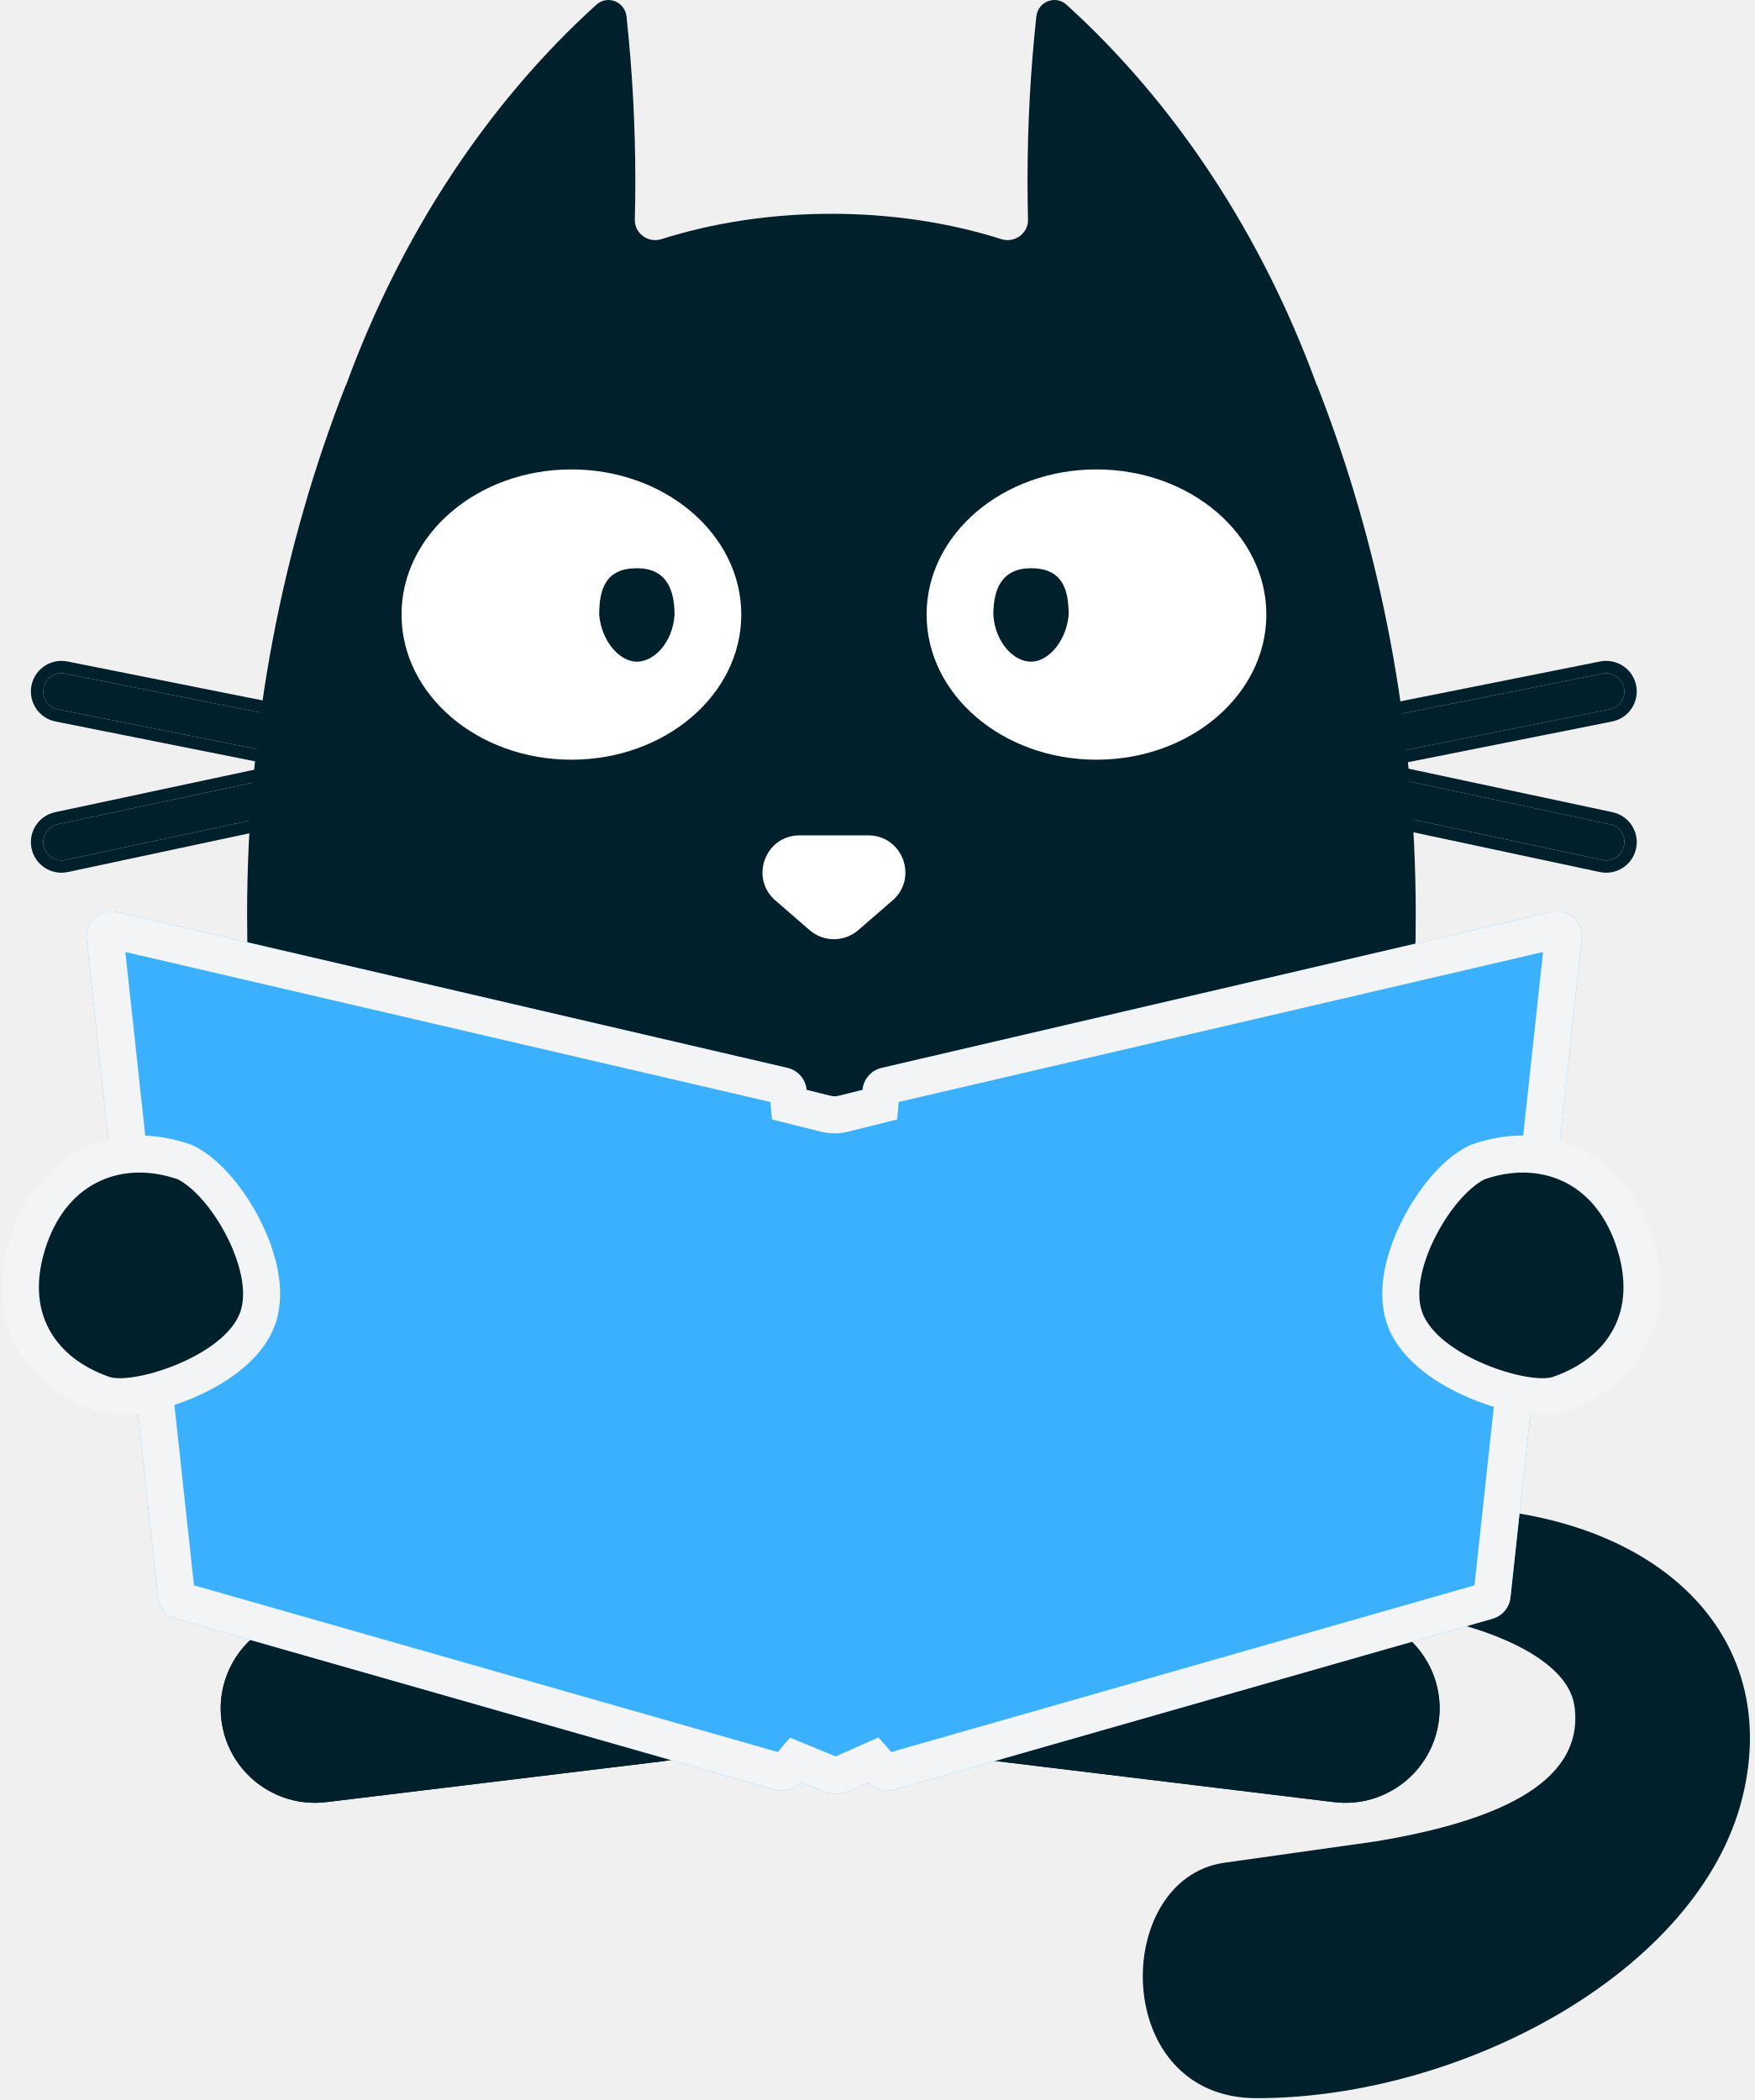
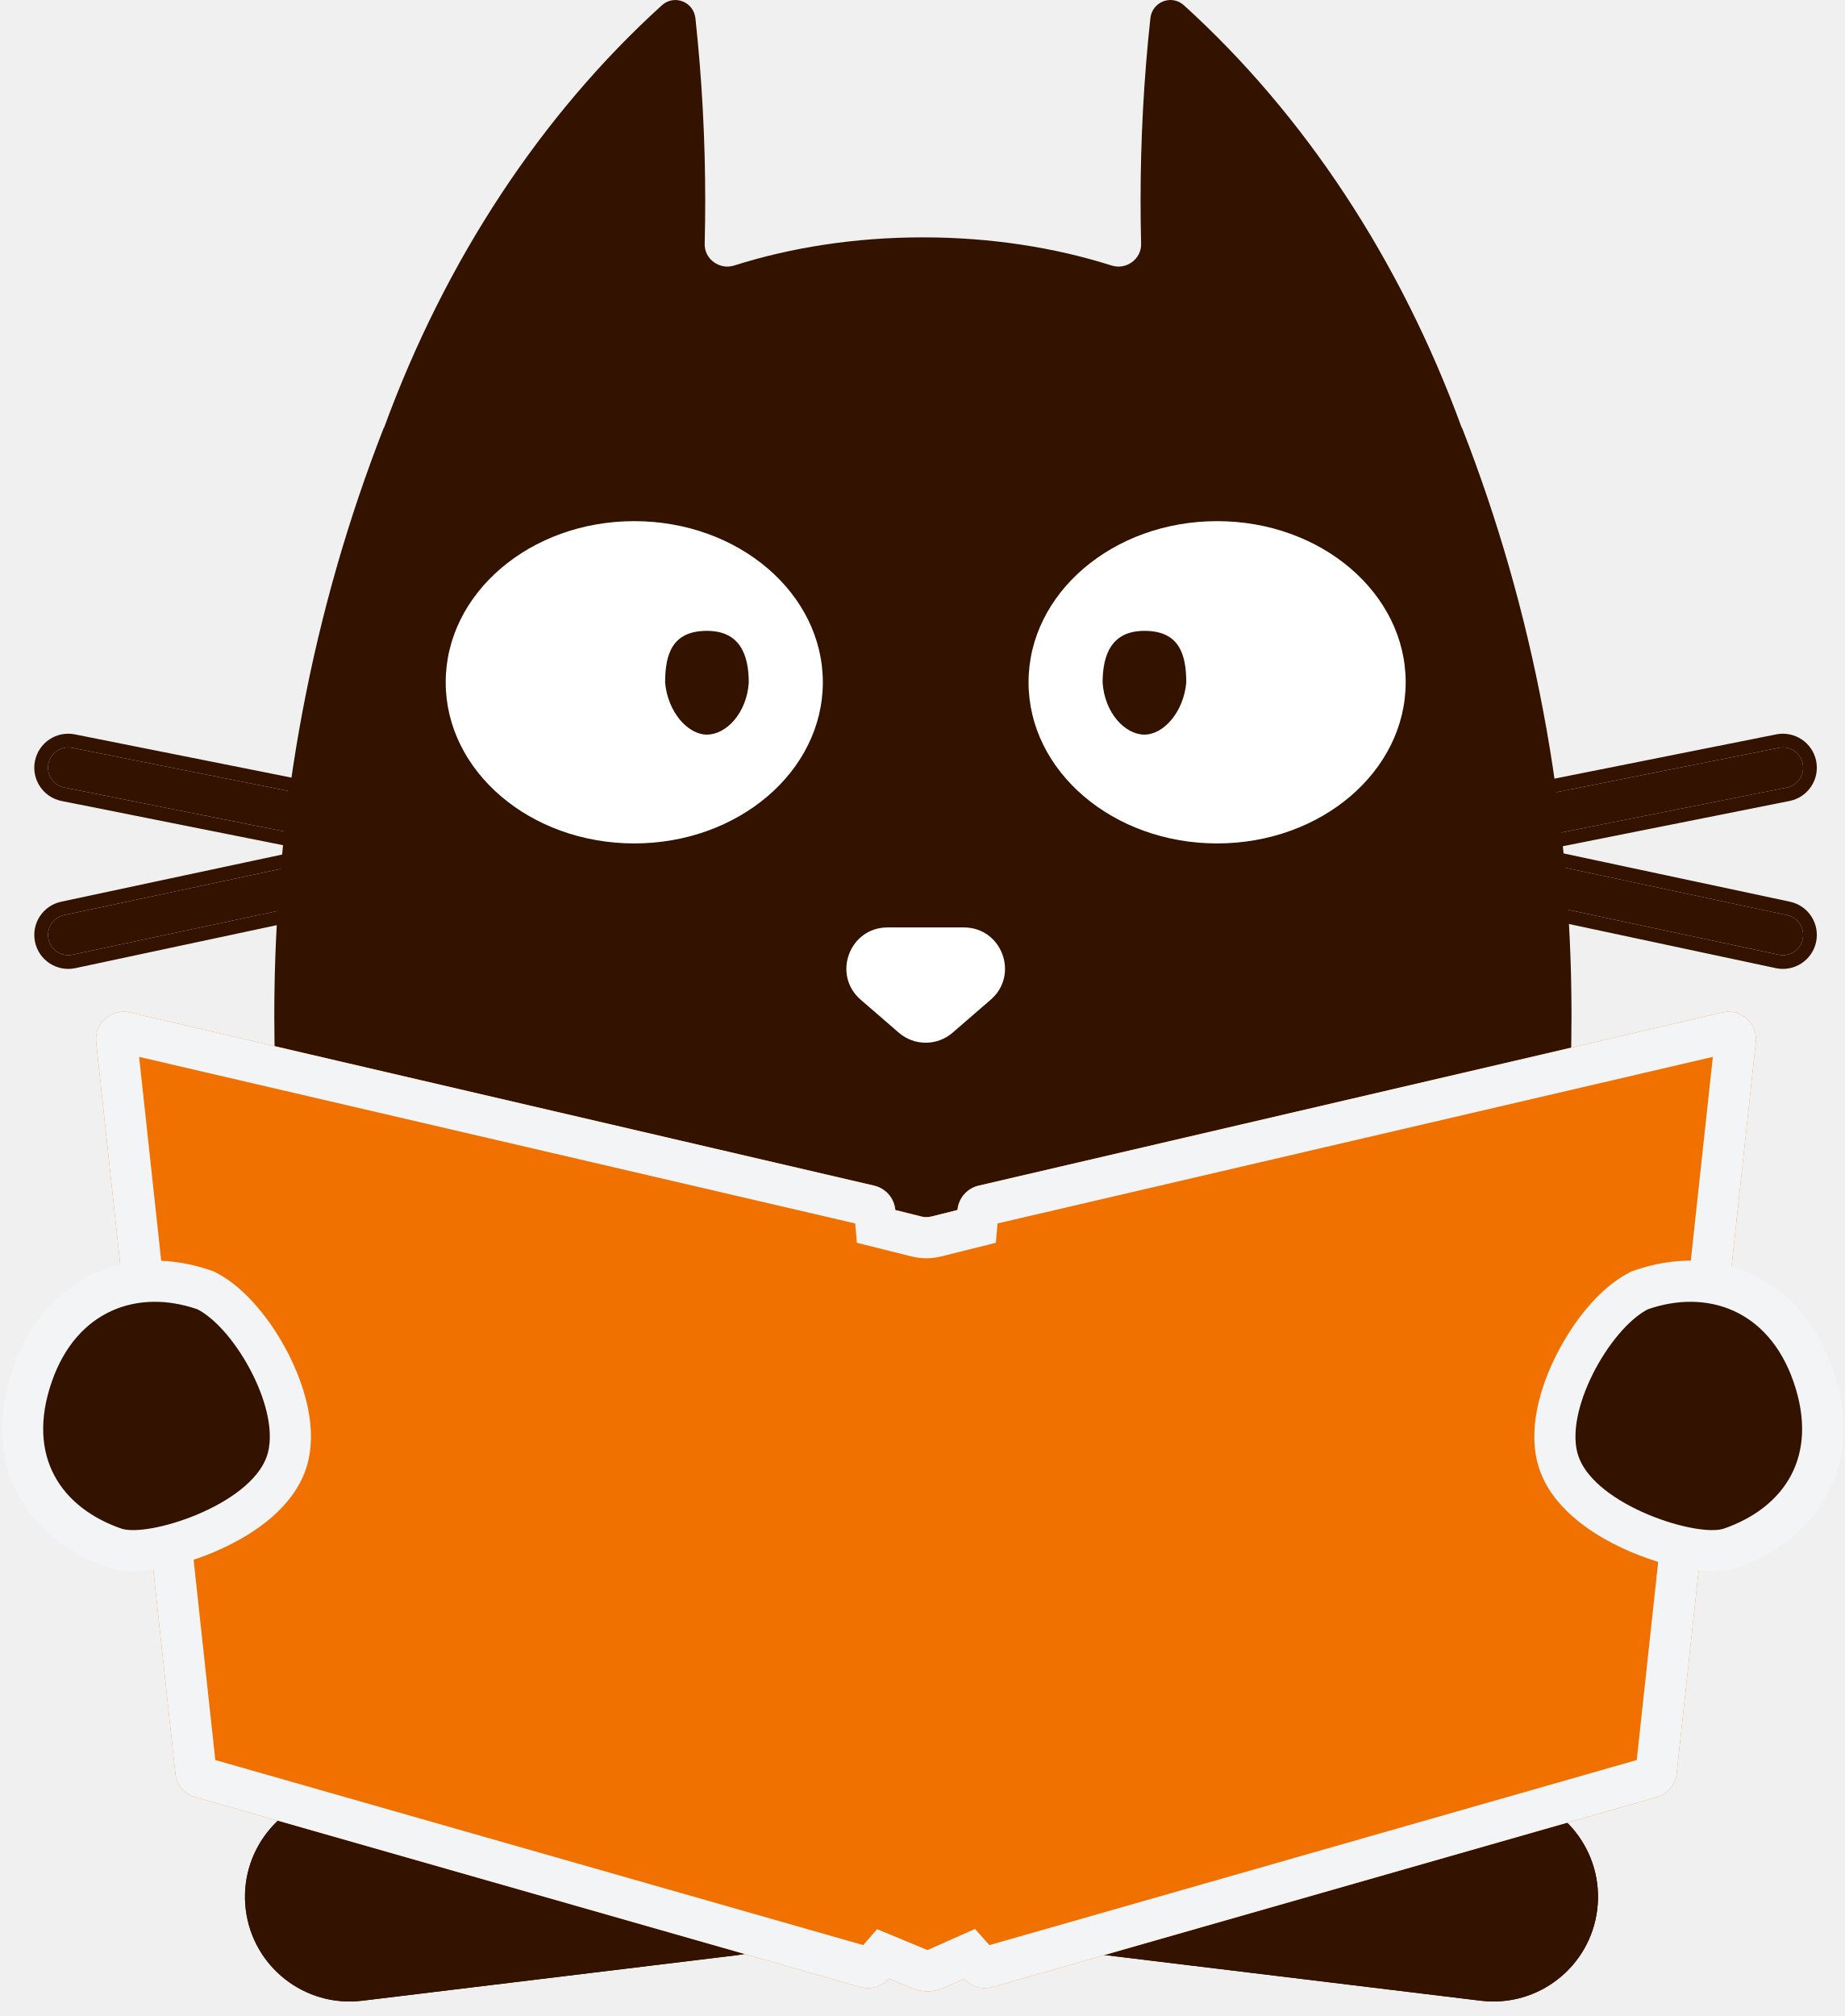
- <svg xmlns="http://www.w3.org/2000/svg" width="284" height="340" viewBox="0 0 284 340" fill="none">
-   <path fill-rule="evenodd" clip-rule="evenodd" d="M198.09 301.602C179.926 304.34 179.726 339.707 203.428 339.707C236.615 339.707 275.151 319.185 282.083 290.946C289.016 262.707 265.277 242.74 229.552 244.062C200.972 245.119 187.922 260.843 222.619 260.843C231.772 260.839 253.504 266.023 254.885 276.29C256.611 289.124 241.056 295.1 222.619 298.145L198.09 301.602Z" fill="#00202B" />
-   <path d="M35.84 278.462C34.824 270.096 40.782 262.491 49.148 261.474L103.765 254.84C112.131 253.824 119.737 259.782 120.753 268.148V268.148C121.769 276.514 115.811 284.12 107.445 285.136L52.828 291.77C44.462 292.787 36.856 286.828 35.84 278.462V278.462Z" fill="#00202B" />
-   <path fill-rule="evenodd" clip-rule="evenodd" d="M104.392 259.999L49.775 266.634C44.258 267.304 40.329 272.319 40.999 277.836C41.669 283.352 46.684 287.281 52.201 286.611L106.818 279.977C112.335 279.307 116.264 274.292 115.594 268.775C114.924 263.258 109.908 259.329 104.392 259.999ZM49.148 261.474C40.782 262.491 34.824 270.096 35.84 278.462C36.856 286.828 44.462 292.787 52.828 291.77L107.445 285.136C115.811 284.12 121.769 276.514 120.753 268.148C119.737 259.782 112.131 253.824 103.765 254.84L49.148 261.474Z" fill="#00202B" />
-   <path d="M232.937 278.462C233.954 270.096 227.995 262.491 219.629 261.474L165.012 254.84C156.646 253.824 149.041 259.782 148.024 268.148V268.148C147.008 276.514 152.966 284.12 161.332 285.136L215.949 291.77C224.315 292.787 231.921 286.828 232.937 278.462V278.462Z" fill="#00202B" />
-   <path fill-rule="evenodd" clip-rule="evenodd" d="M164.386 259.999L219.003 266.634C224.519 267.304 228.448 272.319 227.778 277.836C227.108 283.352 222.093 287.281 216.576 286.611L161.959 279.977C156.442 279.307 152.513 274.292 153.183 268.775C153.854 263.258 158.869 259.329 164.386 259.999ZM219.629 261.474C227.995 262.491 233.954 270.096 232.937 278.462C231.921 286.828 224.315 292.787 215.949 291.77L161.332 285.136C152.966 284.12 147.008 276.514 148.024 268.148C149.041 259.782 156.646 253.824 165.012 254.84L219.629 261.474Z" fill="#00202B" />
+ <svg xmlns="http://www.w3.org/2000/svg" width="269" height="294" viewBox="0 0 269 294" fill="none">
+   <path d="M35.84 278.462C34.824 270.096 40.782 262.491 49.148 261.474L103.765 254.84C112.131 253.824 119.737 259.782 120.753 268.148V268.148C121.769 276.514 115.811 284.12 107.445 285.136L52.828 291.77C44.462 292.787 36.856 286.828 35.84 278.462V278.462Z" fill="#331200" />
+   <path fill-rule="evenodd" clip-rule="evenodd" d="M104.392 259.999L49.775 266.634C44.258 267.304 40.329 272.319 40.999 277.836C41.669 283.352 46.684 287.281 52.201 286.611L106.818 279.977C112.335 279.307 116.264 274.292 115.594 268.775C114.924 263.258 109.908 259.329 104.392 259.999ZM49.148 261.474C40.782 262.491 34.824 270.096 35.84 278.462C36.856 286.828 44.462 292.787 52.828 291.77L107.445 285.136C115.811 284.12 121.769 276.514 120.753 268.148C119.737 259.782 112.131 253.824 103.765 254.84L49.148 261.474Z" fill="#331200" />
+   <path d="M232.937 278.462C233.954 270.096 227.995 262.491 219.629 261.474L165.012 254.84C156.646 253.824 149.041 259.782 148.024 268.148V268.148C147.008 276.514 152.966 284.12 161.332 285.136L215.949 291.77C224.315 292.787 231.921 286.828 232.937 278.462V278.462Z" fill="#331200" />
+   <path fill-rule="evenodd" clip-rule="evenodd" d="M164.386 259.999L219.003 266.634C224.519 267.304 228.448 272.319 227.778 277.836C227.108 283.352 222.093 287.281 216.576 286.611L161.959 279.977C156.442 279.307 152.513 274.292 153.183 268.775C153.854 263.258 158.869 259.329 164.386 259.999ZM219.629 261.474C227.995 262.491 233.954 270.096 232.937 278.462C231.921 286.828 224.315 292.787 215.949 291.77L161.332 285.136C152.966 284.12 147.008 276.514 148.024 268.148C149.041 259.782 156.646 253.824 165.012 254.84L219.629 261.474Z" fill="#331200" />
  <path fill-rule="evenodd" clip-rule="evenodd" d="M220.834 210.883C226.263 191.044 229.185 169.971 229.185 148.131C229.185 117.647 223.492 88.656 213.235 62.429C213.228 62.411 213.215 62.395 213.199 62.385C213.182 62.374 213.169 62.358 213.162 62.339C204.199 37.824 190.161 16.648 172.667 0.776C170.863 -0.861 168.028 0.245 167.765 2.667C166.822 11.363 166.336 20.24 166.336 29.259C166.336 31.366 166.362 33.465 166.415 35.556C166.471 37.788 164.242 39.395 162.116 38.72C153.837 36.092 144.488 34.613 134.592 34.613C124.697 34.613 115.348 36.092 107.069 38.72C104.942 39.395 102.714 37.788 102.77 35.556C102.823 33.466 102.849 31.368 102.849 29.262C102.849 20.242 102.362 11.365 101.42 2.67C101.157 0.247 98.322 -0.859 96.518 0.778C79.024 16.651 64.986 37.826 56.022 62.341C56.015 62.36 56.002 62.376 55.986 62.387C55.969 62.398 55.957 62.413 55.95 62.431C45.693 88.659 40 117.649 40 148.133C40 169.972 42.922 191.044 48.35 210.883H220.834Z" fill="white" />
-   <path d="M213.235 62.429C223.492 88.656 229.185 117.647 229.185 148.131C229.185 169.971 226.263 191.044 220.834 210.883H48.35C42.922 191.044 40 169.972 40 148.133C40 117.649 45.693 88.659 55.95 62.431C55.957 62.413 55.969 62.398 55.986 62.387C56.002 62.376 56.015 62.36 56.022 62.341C64.986 37.826 79.024 16.651 96.518 0.778C98.322 -0.859 101.157 0.247 101.42 2.67C102.362 11.365 102.849 20.242 102.849 29.262C102.849 31.368 102.823 33.466 102.77 35.556C102.714 37.788 104.942 39.395 107.069 38.72C115.348 36.092 124.697 34.613 134.592 34.613C144.488 34.613 153.837 36.092 162.116 38.72C164.242 39.395 166.471 37.788 166.415 35.556C166.362 33.465 166.336 31.366 166.336 29.259C166.336 20.24 166.822 11.363 167.765 2.667C168.028 0.245 170.863 -0.861 172.667 0.776C190.161 16.648 204.199 37.824 213.162 62.339C213.169 62.358 213.182 62.374 213.199 62.385C213.215 62.395 213.228 62.411 213.235 62.429Z" fill="#00202B" />
-   <path d="M76.158 49.916C76.04 49.86 75.977 49.729 76.008 49.602C78.592 38.881 83.71 29.105 90.718 20.903C91.394 20.111 92.649 20.558 92.674 21.599C92.793 26.521 92.517 33.032 91.201 39.768C89.051 50.777 80.317 51.133 76.198 49.932C76.184 49.928 76.171 49.922 76.158 49.916V49.916Z" fill="#00202B" />
-   <path d="M193.01 49.916C193.128 49.86 193.19 49.729 193.16 49.602C190.576 38.881 185.457 29.105 178.45 20.903C177.774 20.111 176.519 20.558 176.494 21.599C176.375 26.521 176.65 33.032 177.966 39.768C180.117 50.777 188.851 51.133 192.97 49.932C192.984 49.928 192.997 49.922 193.01 49.916V49.916Z" fill="#00202B" />
-   <path fill-rule="evenodd" clip-rule="evenodd" d="M7.058 111.375C7.377 109.776 8.932 108.738 10.531 109.058L69.588 120.845C70.961 121.119 71.953 122.321 71.962 123.721C71.972 125.122 70.996 126.336 69.626 126.629L10.57 139.231C8.975 139.572 7.406 138.555 7.066 136.96C6.725 135.365 7.742 133.796 9.337 133.456L54.408 123.838L9.375 114.849C7.776 114.53 6.739 112.975 7.058 111.375Z" fill="#00202B" />
-   <path fill-rule="evenodd" clip-rule="evenodd" d="M262.905 111.375C262.585 109.776 261.03 108.738 259.431 109.058L200.375 120.845C199.001 121.119 198.009 122.321 198 123.721C197.991 125.122 198.967 126.336 200.336 126.629L259.393 139.231C260.988 139.572 262.556 138.555 262.897 136.96C263.237 135.365 262.22 133.796 260.625 133.456L215.554 123.838L260.587 114.849C262.186 114.53 263.224 112.975 262.905 111.375Z" fill="#00202B" />
-   <path fill-rule="evenodd" clip-rule="evenodd" d="M5.096 110.984C5.632 108.302 8.24 106.561 10.923 107.097L69.979 118.884C72.283 119.344 73.947 121.359 73.962 123.709C73.978 126.058 72.341 128.095 70.043 128.585L10.987 141.188C8.312 141.759 5.68 140.053 5.11 137.378C4.539 134.703 6.245 132.071 8.92 131.5L44.519 123.903L8.984 116.811C6.301 116.275 4.561 113.667 5.096 110.984ZM9.375 114.849C7.776 114.53 6.738 112.975 7.058 111.376C7.377 109.777 8.932 108.739 10.531 109.058L69.588 120.846C70.961 121.12 71.953 122.321 71.962 123.722C71.972 125.122 70.996 126.337 69.626 126.629L10.57 139.232C8.975 139.572 7.406 138.555 7.066 136.96C6.725 135.365 7.742 133.797 9.337 133.456L54.408 123.838L9.375 114.849ZM259.039 107.097C261.722 106.561 264.331 108.302 264.866 110.984C265.401 113.667 263.661 116.275 260.978 116.811L225.444 123.903L261.043 131.5C263.718 132.071 265.424 134.703 264.853 137.378C264.282 140.053 261.65 141.759 258.975 141.188L199.919 128.585C197.621 128.095 195.984 126.058 196 123.709C196.015 121.359 197.679 119.344 199.983 118.884L259.039 107.097ZM260.625 133.456C262.22 133.797 263.237 135.365 262.897 136.96C262.556 138.555 260.988 139.572 259.393 139.232L200.336 126.629C198.967 126.337 197.991 125.122 198 123.722C198.009 122.321 199.001 121.12 200.375 120.846L259.431 109.058C261.03 108.739 262.585 109.777 262.905 111.376C263.224 112.975 262.186 114.53 260.587 114.849L215.554 123.838L260.625 133.456Z" fill="#00202B" />
-   <mask id="path-12-inside-1_504_1205" fill="white">
+   <path d="M213.235 62.429C223.492 88.656 229.185 117.647 229.185 148.131C229.185 169.971 226.263 191.044 220.834 210.883H48.35C42.922 191.044 40 169.972 40 148.133C40 117.649 45.693 88.659 55.95 62.431C55.957 62.413 55.969 62.398 55.986 62.387C56.002 62.376 56.015 62.36 56.022 62.341C64.986 37.826 79.024 16.651 96.518 0.778C98.322 -0.859 101.157 0.247 101.42 2.67C102.362 11.365 102.849 20.242 102.849 29.262C102.849 31.368 102.823 33.466 102.77 35.556C102.714 37.788 104.942 39.395 107.069 38.72C115.348 36.092 124.697 34.613 134.592 34.613C144.488 34.613 153.837 36.092 162.116 38.72C164.242 39.395 166.471 37.788 166.415 35.556C166.362 33.465 166.336 31.366 166.336 29.259C166.336 20.24 166.822 11.363 167.765 2.667C168.028 0.245 170.863 -0.861 172.667 0.776C190.161 16.648 204.199 37.824 213.162 62.339C213.169 62.358 213.182 62.374 213.199 62.385C213.215 62.395 213.228 62.411 213.235 62.429Z" fill="#331200" />
+   <path d="M76.158 49.916C76.04 49.86 75.977 49.729 76.008 49.602C78.592 38.881 83.71 29.105 90.718 20.903C91.394 20.111 92.649 20.558 92.674 21.599C92.793 26.521 92.517 33.032 91.201 39.768C89.051 50.777 80.317 51.133 76.198 49.932C76.184 49.928 76.171 49.922 76.158 49.916V49.916Z" fill="#331200" />
+   <path d="M193.01 49.916C193.128 49.86 193.19 49.729 193.16 49.602C190.576 38.881 185.457 29.105 178.45 20.903C177.774 20.111 176.519 20.558 176.494 21.599C176.375 26.521 176.65 33.032 177.966 39.768C180.117 50.777 188.851 51.133 192.97 49.932C192.984 49.928 192.997 49.922 193.01 49.916V49.916Z" fill="#331200" />
+   <path fill-rule="evenodd" clip-rule="evenodd" d="M7.058 111.375C7.377 109.776 8.932 108.738 10.531 109.058L69.588 120.845C70.961 121.119 71.953 122.321 71.962 123.721C71.972 125.122 70.996 126.336 69.626 126.629L10.57 139.231C8.975 139.572 7.406 138.555 7.066 136.96C6.725 135.365 7.742 133.796 9.337 133.456L54.408 123.838L9.375 114.849C7.776 114.53 6.739 112.975 7.058 111.375Z" fill="#331200" />
+   <path fill-rule="evenodd" clip-rule="evenodd" d="M262.905 111.375C262.585 109.776 261.03 108.738 259.431 109.058L200.375 120.845C199.001 121.119 198.009 122.321 198 123.721C197.991 125.122 198.967 126.336 200.336 126.629L259.393 139.231C260.988 139.572 262.556 138.555 262.897 136.96C263.237 135.365 262.22 133.796 260.625 133.456L215.554 123.838L260.587 114.849C262.186 114.53 263.224 112.975 262.905 111.375Z" fill="#331200" />
+   <path fill-rule="evenodd" clip-rule="evenodd" d="M5.096 110.984C5.632 108.302 8.24 106.561 10.923 107.097L69.979 118.884C72.283 119.344 73.947 121.359 73.962 123.709C73.978 126.058 72.341 128.095 70.043 128.585L10.987 141.188C8.312 141.759 5.68 140.053 5.11 137.378C4.539 134.703 6.245 132.071 8.92 131.5L44.519 123.903L8.984 116.811C6.301 116.275 4.561 113.667 5.096 110.984ZM9.375 114.849C7.776 114.53 6.738 112.975 7.058 111.376C7.377 109.777 8.932 108.739 10.531 109.058L69.588 120.846C70.961 121.12 71.953 122.321 71.962 123.722C71.972 125.122 70.996 126.337 69.626 126.629L10.57 139.232C8.975 139.572 7.406 138.555 7.066 136.96C6.725 135.365 7.742 133.797 9.337 133.456L54.408 123.838L9.375 114.849ZM259.039 107.097C261.722 106.561 264.331 108.302 264.866 110.984C265.401 113.667 263.661 116.275 260.978 116.811L225.444 123.903L261.043 131.5C263.718 132.071 265.424 134.703 264.853 137.378C264.282 140.053 261.65 141.759 258.975 141.188L199.919 128.585C197.621 128.095 195.984 126.058 196 123.709C196.015 121.359 197.679 119.344 199.983 118.884L259.039 107.097ZM260.625 133.456C262.22 133.797 263.237 135.365 262.897 136.96C262.556 138.555 260.988 139.572 259.393 139.232L200.336 126.629C198.967 126.337 197.991 125.122 198 123.722C198.009 122.321 199.001 121.12 200.375 120.846L259.431 109.058C261.03 108.739 262.585 109.777 262.905 111.376C263.224 112.975 262.186 114.53 260.587 114.849L215.554 123.838L260.625 133.456Z" fill="#331200" />
+   <mask id="path-11-inside-1_507_1265" fill="white">
    <path fill-rule="evenodd" clip-rule="evenodd" d="M256.061 151.994C256.358 149.246 253.855 147.026 251.165 147.653L142.72 172.903C141.021 173.299 139.786 174.743 139.634 176.456L135.824 177.408C135.348 177.526 134.85 177.526 134.375 177.408L130.568 176.457C130.417 174.744 129.181 173.299 127.479 172.903L18.925 147.653C16.232 147.026 13.726 149.246 14.024 151.994L25.578 258.645C25.754 260.268 26.896 261.623 28.467 262.072L125.466 289.776C127.054 290.23 128.638 289.664 129.614 288.535L133.096 289.973C134.541 290.571 136.171 290.549 137.6 289.913L140.619 288.57C141.596 289.676 143.161 290.225 144.731 289.776L241.633 262.072C243.201 261.623 244.342 260.268 244.518 258.645L256.061 151.994Z" />
  </mask>
-   <path fill-rule="evenodd" clip-rule="evenodd" d="M256.061 151.994C256.358 149.246 253.855 147.026 251.165 147.653L142.72 172.903C141.021 173.299 139.786 174.743 139.634 176.456L135.824 177.408C135.348 177.526 134.85 177.526 134.375 177.408L130.568 176.457C130.417 174.744 129.181 173.299 127.479 172.903L18.925 147.653C16.232 147.026 13.726 149.246 14.024 151.994L25.578 258.645C25.754 260.268 26.896 261.623 28.467 262.072L125.466 289.776C127.054 290.23 128.638 289.664 129.614 288.535L133.096 289.973C134.541 290.571 136.171 290.549 137.6 289.913L140.619 288.57C141.596 289.676 143.161 290.225 144.731 289.776L241.633 262.072C243.201 261.623 244.342 260.268 244.518 258.645L256.061 151.994Z" fill="#3BB0FF" />
-   <path d="M251.165 147.653L249.804 141.809L249.804 141.809L251.165 147.653ZM256.061 151.994L262.026 152.639L262.026 152.639L256.061 151.994ZM142.72 172.903L141.359 167.06L141.359 167.06L142.72 172.903ZM139.634 176.456L141.088 182.277L145.234 181.242L145.611 176.985L139.634 176.456ZM135.824 177.408L134.37 171.586L134.37 171.586L135.824 177.408ZM134.375 177.408L135.829 171.586L135.829 171.586L134.375 177.408ZM130.568 176.457L124.591 176.985L124.968 181.243L129.114 182.278L130.568 176.457ZM127.479 172.903L128.838 167.06L128.838 167.06L127.479 172.903ZM18.925 147.653L17.566 153.497L17.566 153.497L18.925 147.653ZM14.024 151.994L19.989 151.348L19.989 151.348L14.024 151.994ZM25.578 258.645L19.613 259.291L19.613 259.291L25.578 258.645ZM28.467 262.072L26.819 267.841L26.819 267.841L28.467 262.072ZM125.466 289.776L127.114 284.007L127.114 284.007L125.466 289.776ZM129.614 288.535L131.905 282.989L127.903 281.336L125.073 284.612L129.614 288.535ZM133.096 289.973L135.387 284.428L135.387 284.428L133.096 289.973ZM137.6 289.913L140.038 295.396L140.038 295.395L137.6 289.913ZM140.619 288.57L145.115 284.597L142.201 281.3L138.18 283.088L140.619 288.57ZM144.731 289.776L143.081 284.007L143.081 284.007L144.731 289.776ZM241.633 262.072L243.282 267.841L243.282 267.841L241.633 262.072ZM244.518 258.645L238.553 257.999L238.553 257.999L244.518 258.645ZM252.525 153.496C251.184 153.809 249.949 152.702 250.096 151.348L262.026 152.639C262.767 145.789 256.526 140.244 249.804 141.809L252.525 153.496ZM144.081 178.747L252.525 153.496L249.804 141.809L141.359 167.06L144.081 178.747ZM145.611 176.985C145.536 177.834 144.928 178.55 144.081 178.747L141.359 167.06C137.114 168.048 134.036 171.653 133.658 175.927L145.611 176.985ZM137.278 183.229L141.088 182.277L138.18 170.635L134.37 171.586L137.278 183.229ZM132.921 183.229C134.351 183.586 135.847 183.586 137.278 183.229L134.37 171.586C134.849 171.467 135.35 171.467 135.829 171.586L132.921 183.229ZM129.114 182.278L132.921 183.229L135.829 171.586L132.022 170.636L129.114 182.278ZM136.545 175.928C136.166 171.65 133.084 168.047 128.838 167.06L126.12 178.747C125.277 178.552 124.667 177.838 124.591 176.985L136.545 175.928ZM128.838 167.06L20.285 141.809L17.566 153.497L126.12 178.747L128.838 167.06ZM20.285 141.809C13.569 140.246 7.316 145.781 8.059 152.64L19.989 151.348C20.137 152.71 18.895 153.806 17.566 153.497L20.285 141.809ZM8.059 152.64L19.613 259.291L31.544 257.999L19.989 151.348L8.059 152.64ZM19.613 259.291C20.052 263.342 22.902 266.722 26.819 267.841L30.115 256.302C30.891 256.524 31.456 257.194 31.544 257.999L19.613 259.291ZM26.819 267.841L123.819 295.545L127.114 284.007L30.115 256.302L26.819 267.841ZM123.819 295.545C127.792 296.68 131.748 295.243 134.154 292.457L125.073 284.612C125.528 284.086 126.317 283.779 127.114 284.007L123.819 295.545ZM135.387 284.428L131.905 282.989L127.322 294.08L130.804 295.519L135.387 284.428ZM135.161 284.431C135.234 284.399 135.314 284.398 135.387 284.428L130.804 295.519C133.768 296.743 137.108 296.699 140.038 295.396L135.161 284.431ZM138.18 283.088L135.161 284.431L140.038 295.395L143.057 294.053L138.18 283.088ZM143.081 284.007C143.874 283.781 144.658 284.081 145.115 284.597L136.123 292.544C138.533 295.271 142.449 296.669 146.38 295.545L143.081 284.007ZM239.983 256.303L143.081 284.007L146.38 295.545L243.282 267.841L239.983 256.303ZM238.553 257.999C238.64 257.198 239.203 256.526 239.983 256.303L243.282 267.841C247.2 266.72 250.045 263.338 250.483 259.29L238.553 257.999ZM250.096 151.348L238.553 257.999L250.483 259.29L262.026 152.639L250.096 151.348Z" fill="#F3F4F6" mask="url(#path-12-inside-1_504_1205)" />
-   <path d="M30.172 188.274L29.983 188.177L29.782 188.107C24.856 186.393 19.647 186.355 15.06 188.428C10.437 190.517 6.776 194.6 4.728 200.487C2.594 206.622 2.896 212.121 5.288 216.604C7.653 221.037 11.838 224.058 16.688 225.745C17.644 226.078 18.697 226.155 19.639 226.139C20.623 226.122 21.698 225.998 22.801 225.797C25.008 225.394 27.515 224.645 29.955 223.619C32.39 222.595 34.859 221.252 36.934 219.61C38.979 217.992 40.855 215.914 41.742 213.364C42.541 211.067 42.47 208.515 42.007 206.136C41.537 203.724 40.62 201.254 39.47 198.969C37.242 194.544 33.788 190.139 30.172 188.274Z" fill="#00202B" stroke="#F3F4F6" stroke-width="6" />
-   <path d="M238.938 188.274L239.127 188.177L239.328 188.107C244.254 186.393 249.463 186.355 254.05 188.428C258.673 190.517 262.334 194.6 264.382 200.487C266.516 206.622 266.214 212.121 263.822 216.604C261.456 221.037 257.271 224.058 252.422 225.745C251.466 226.078 250.413 226.155 249.471 226.139C248.487 226.122 247.412 225.998 246.309 225.797C244.102 225.394 241.594 224.645 239.154 223.619C236.72 222.595 234.251 221.252 232.176 219.61C230.131 217.992 228.255 215.914 227.368 213.364C226.569 211.067 226.64 208.515 227.103 206.136C227.572 203.724 228.49 201.254 229.64 198.969C231.867 194.544 235.322 190.139 238.938 188.274Z" fill="#00202B" stroke="#F3F4F6" stroke-width="6" />
+   <path fill-rule="evenodd" clip-rule="evenodd" d="M256.061 151.994C256.358 149.246 253.855 147.026 251.165 147.653L142.72 172.903C141.021 173.299 139.786 174.743 139.634 176.456L135.824 177.408C135.348 177.526 134.85 177.526 134.375 177.408L130.568 176.457C130.417 174.744 129.181 173.299 127.479 172.903L18.925 147.653C16.232 147.026 13.726 149.246 14.024 151.994L25.578 258.645C25.754 260.268 26.896 261.623 28.467 262.072L125.466 289.776C127.054 290.23 128.638 289.664 129.614 288.535L133.096 289.973C134.541 290.571 136.171 290.549 137.6 289.913L140.619 288.57C141.596 289.676 143.161 290.225 144.731 289.776L241.633 262.072C243.201 261.623 244.342 260.268 244.518 258.645L256.061 151.994Z" fill="#F07000" />
+   <path d="M251.165 147.653L249.804 141.809L249.804 141.809L251.165 147.653ZM256.061 151.994L262.026 152.639L262.026 152.639L256.061 151.994ZM142.72 172.903L141.359 167.06L141.359 167.06L142.72 172.903ZM139.634 176.456L141.088 182.277L145.234 181.242L145.611 176.985L139.634 176.456ZM135.824 177.408L134.37 171.586L134.37 171.586L135.824 177.408ZM134.375 177.408L135.829 171.586L135.829 171.586L134.375 177.408ZM130.568 176.457L124.591 176.985L124.968 181.243L129.114 182.278L130.568 176.457ZM127.479 172.903L128.838 167.06L128.838 167.06L127.479 172.903ZM18.925 147.653L17.566 153.497L17.566 153.497L18.925 147.653ZM14.024 151.994L19.989 151.348L19.989 151.348L14.024 151.994ZM25.578 258.645L19.613 259.291L19.613 259.291L25.578 258.645ZM28.467 262.072L26.819 267.841L26.819 267.841L28.467 262.072ZM125.466 289.776L127.114 284.007L127.114 284.007L125.466 289.776ZM129.614 288.535L131.905 282.989L127.903 281.336L125.073 284.612L129.614 288.535ZM133.096 289.973L135.387 284.428L135.387 284.428L133.096 289.973ZM137.6 289.913L140.038 295.396L140.038 295.395L137.6 289.913ZM140.619 288.57L145.115 284.597L142.201 281.3L138.18 283.088L140.619 288.57ZM144.731 289.776L143.081 284.007L143.081 284.007L144.731 289.776ZM241.633 262.072L243.282 267.841L243.282 267.841L241.633 262.072ZM244.518 258.645L238.553 257.999L238.553 257.999L244.518 258.645ZM252.525 153.496C251.184 153.809 249.949 152.702 250.096 151.348L262.026 152.639C262.767 145.789 256.526 140.244 249.804 141.809L252.525 153.496ZM144.081 178.747L252.525 153.496L249.804 141.809L141.359 167.06L144.081 178.747ZM145.611 176.985C145.536 177.834 144.928 178.55 144.081 178.747L141.359 167.06C137.114 168.048 134.036 171.653 133.658 175.927L145.611 176.985ZM137.278 183.229L141.088 182.277L138.18 170.635L134.37 171.586L137.278 183.229ZM132.921 183.229C134.351 183.586 135.847 183.586 137.278 183.229L134.37 171.586C134.849 171.467 135.35 171.467 135.829 171.586L132.921 183.229ZM129.114 182.278L132.921 183.229L135.829 171.586L132.022 170.636L129.114 182.278ZM136.545 175.928C136.166 171.65 133.084 168.047 128.838 167.06L126.12 178.747C125.277 178.552 124.667 177.838 124.591 176.985L136.545 175.928ZM128.838 167.06L20.285 141.809L17.566 153.497L126.12 178.747L128.838 167.06ZM20.285 141.809C13.569 140.246 7.316 145.781 8.059 152.64L19.989 151.348C20.137 152.71 18.895 153.806 17.566 153.497L20.285 141.809ZM8.059 152.64L19.613 259.291L31.544 257.999L19.989 151.348L8.059 152.64ZM19.613 259.291C20.052 263.342 22.902 266.722 26.819 267.841L30.115 256.302C30.891 256.524 31.456 257.194 31.544 257.999L19.613 259.291ZM26.819 267.841L123.819 295.545L127.114 284.007L30.115 256.302L26.819 267.841ZM123.819 295.545C127.792 296.68 131.748 295.243 134.154 292.457L125.073 284.612C125.528 284.086 126.317 283.779 127.114 284.007L123.819 295.545ZM135.387 284.428L131.905 282.989L127.322 294.08L130.804 295.519L135.387 284.428ZM135.161 284.431C135.234 284.399 135.314 284.398 135.387 284.428L130.804 295.519C133.768 296.743 137.108 296.699 140.038 295.396L135.161 284.431ZM138.18 283.088L135.161 284.431L140.038 295.395L143.057 294.053L138.18 283.088ZM143.081 284.007C143.874 283.781 144.658 284.081 145.115 284.597L136.123 292.544C138.533 295.271 142.449 296.669 146.38 295.545L143.081 284.007ZM239.983 256.303L143.081 284.007L146.38 295.545L243.282 267.841L239.983 256.303ZM238.553 257.999C238.64 257.198 239.203 256.526 239.983 256.303L243.282 267.841C247.2 266.72 250.045 263.338 250.483 259.29L238.553 257.999ZM250.096 151.348L238.553 257.999L250.483 259.29L262.026 152.639L250.096 151.348Z" fill="#F3F4F6" mask="url(#path-11-inside-1_507_1265)" />
+   <path d="M30.172 188.274L29.983 188.177L29.782 188.107C24.856 186.393 19.647 186.355 15.06 188.428C10.437 190.517 6.776 194.6 4.728 200.487C2.594 206.622 2.896 212.121 5.288 216.604C7.653 221.037 11.838 224.058 16.688 225.745C17.644 226.078 18.697 226.155 19.639 226.139C20.623 226.122 21.698 225.998 22.801 225.797C25.008 225.394 27.515 224.645 29.955 223.619C32.39 222.595 34.859 221.252 36.934 219.61C38.979 217.992 40.855 215.914 41.742 213.364C42.541 211.067 42.47 208.515 42.007 206.136C41.537 203.724 40.62 201.254 39.47 198.969C37.242 194.544 33.788 190.139 30.172 188.274Z" fill="#331200" stroke="#F3F4F6" stroke-width="6" />
+   <path d="M238.938 188.274L239.127 188.177L239.328 188.107C244.254 186.393 249.463 186.355 254.05 188.428C258.673 190.517 262.334 194.6 264.382 200.487C266.516 206.622 266.214 212.121 263.822 216.604C261.456 221.037 257.271 224.058 252.422 225.745C251.466 226.078 250.413 226.155 249.471 226.139C248.487 226.122 247.412 225.998 246.309 225.797C244.102 225.394 241.594 224.645 239.154 223.619C236.72 222.595 234.251 221.252 232.176 219.61C230.131 217.992 228.255 215.914 227.368 213.364C226.569 211.067 226.64 208.515 227.103 206.136C227.572 203.724 228.49 201.254 229.64 198.969C231.867 194.544 235.322 190.139 238.938 188.274Z" fill="#331200" stroke="#F3F4F6" stroke-width="6" />
  <ellipse cx="92.5" cy="99.5" rx="27.5" ry="23.5" fill="white" />
-   <path d="M109.198 99.565C108.882 104.043 105.891 107.13 103.099 107.13C100.307 107.13 97.397 103.854 97 99.565C97 95.387 98.028 92 103.099 92C107.843 92 109.198 95.387 109.198 99.565Z" fill="#00202B" />
+   <path d="M109.198 99.565C108.882 104.043 105.891 107.13 103.099 107.13C100.307 107.13 97.397 103.854 97 99.565C97 95.387 98.028 92 103.099 92C107.843 92 109.198 95.387 109.198 99.565Z" fill="#331200" />
  <ellipse cx="27.5" cy="23.5" rx="27.5" ry="23.5" transform="matrix(-1 0 0 1 205 76)" fill="white" />
-   <path d="M160.802 99.565C161.118 104.043 164.109 107.13 166.901 107.13C169.693 107.13 172.603 103.854 173 99.565C173 95.387 171.972 92 166.901 92C162.157 92 160.802 95.387 160.802 99.565Z" fill="#00202B" />
+   <path d="M160.802 99.565C161.118 104.043 164.109 107.13 166.901 107.13C169.693 107.13 172.603 103.854 173 99.565C173 95.387 171.972 92 166.901 92C162.157 92 160.802 95.387 160.802 99.565Z" fill="#331200" />
  <path d="M131.072 150.598C133.327 152.551 136.673 152.551 138.928 150.598L144.485 145.786C148.685 142.149 146.113 135.25 140.557 135.25H129.443C123.887 135.25 121.315 142.149 125.515 145.786L131.072 150.598Z" fill="white" />
</svg>
